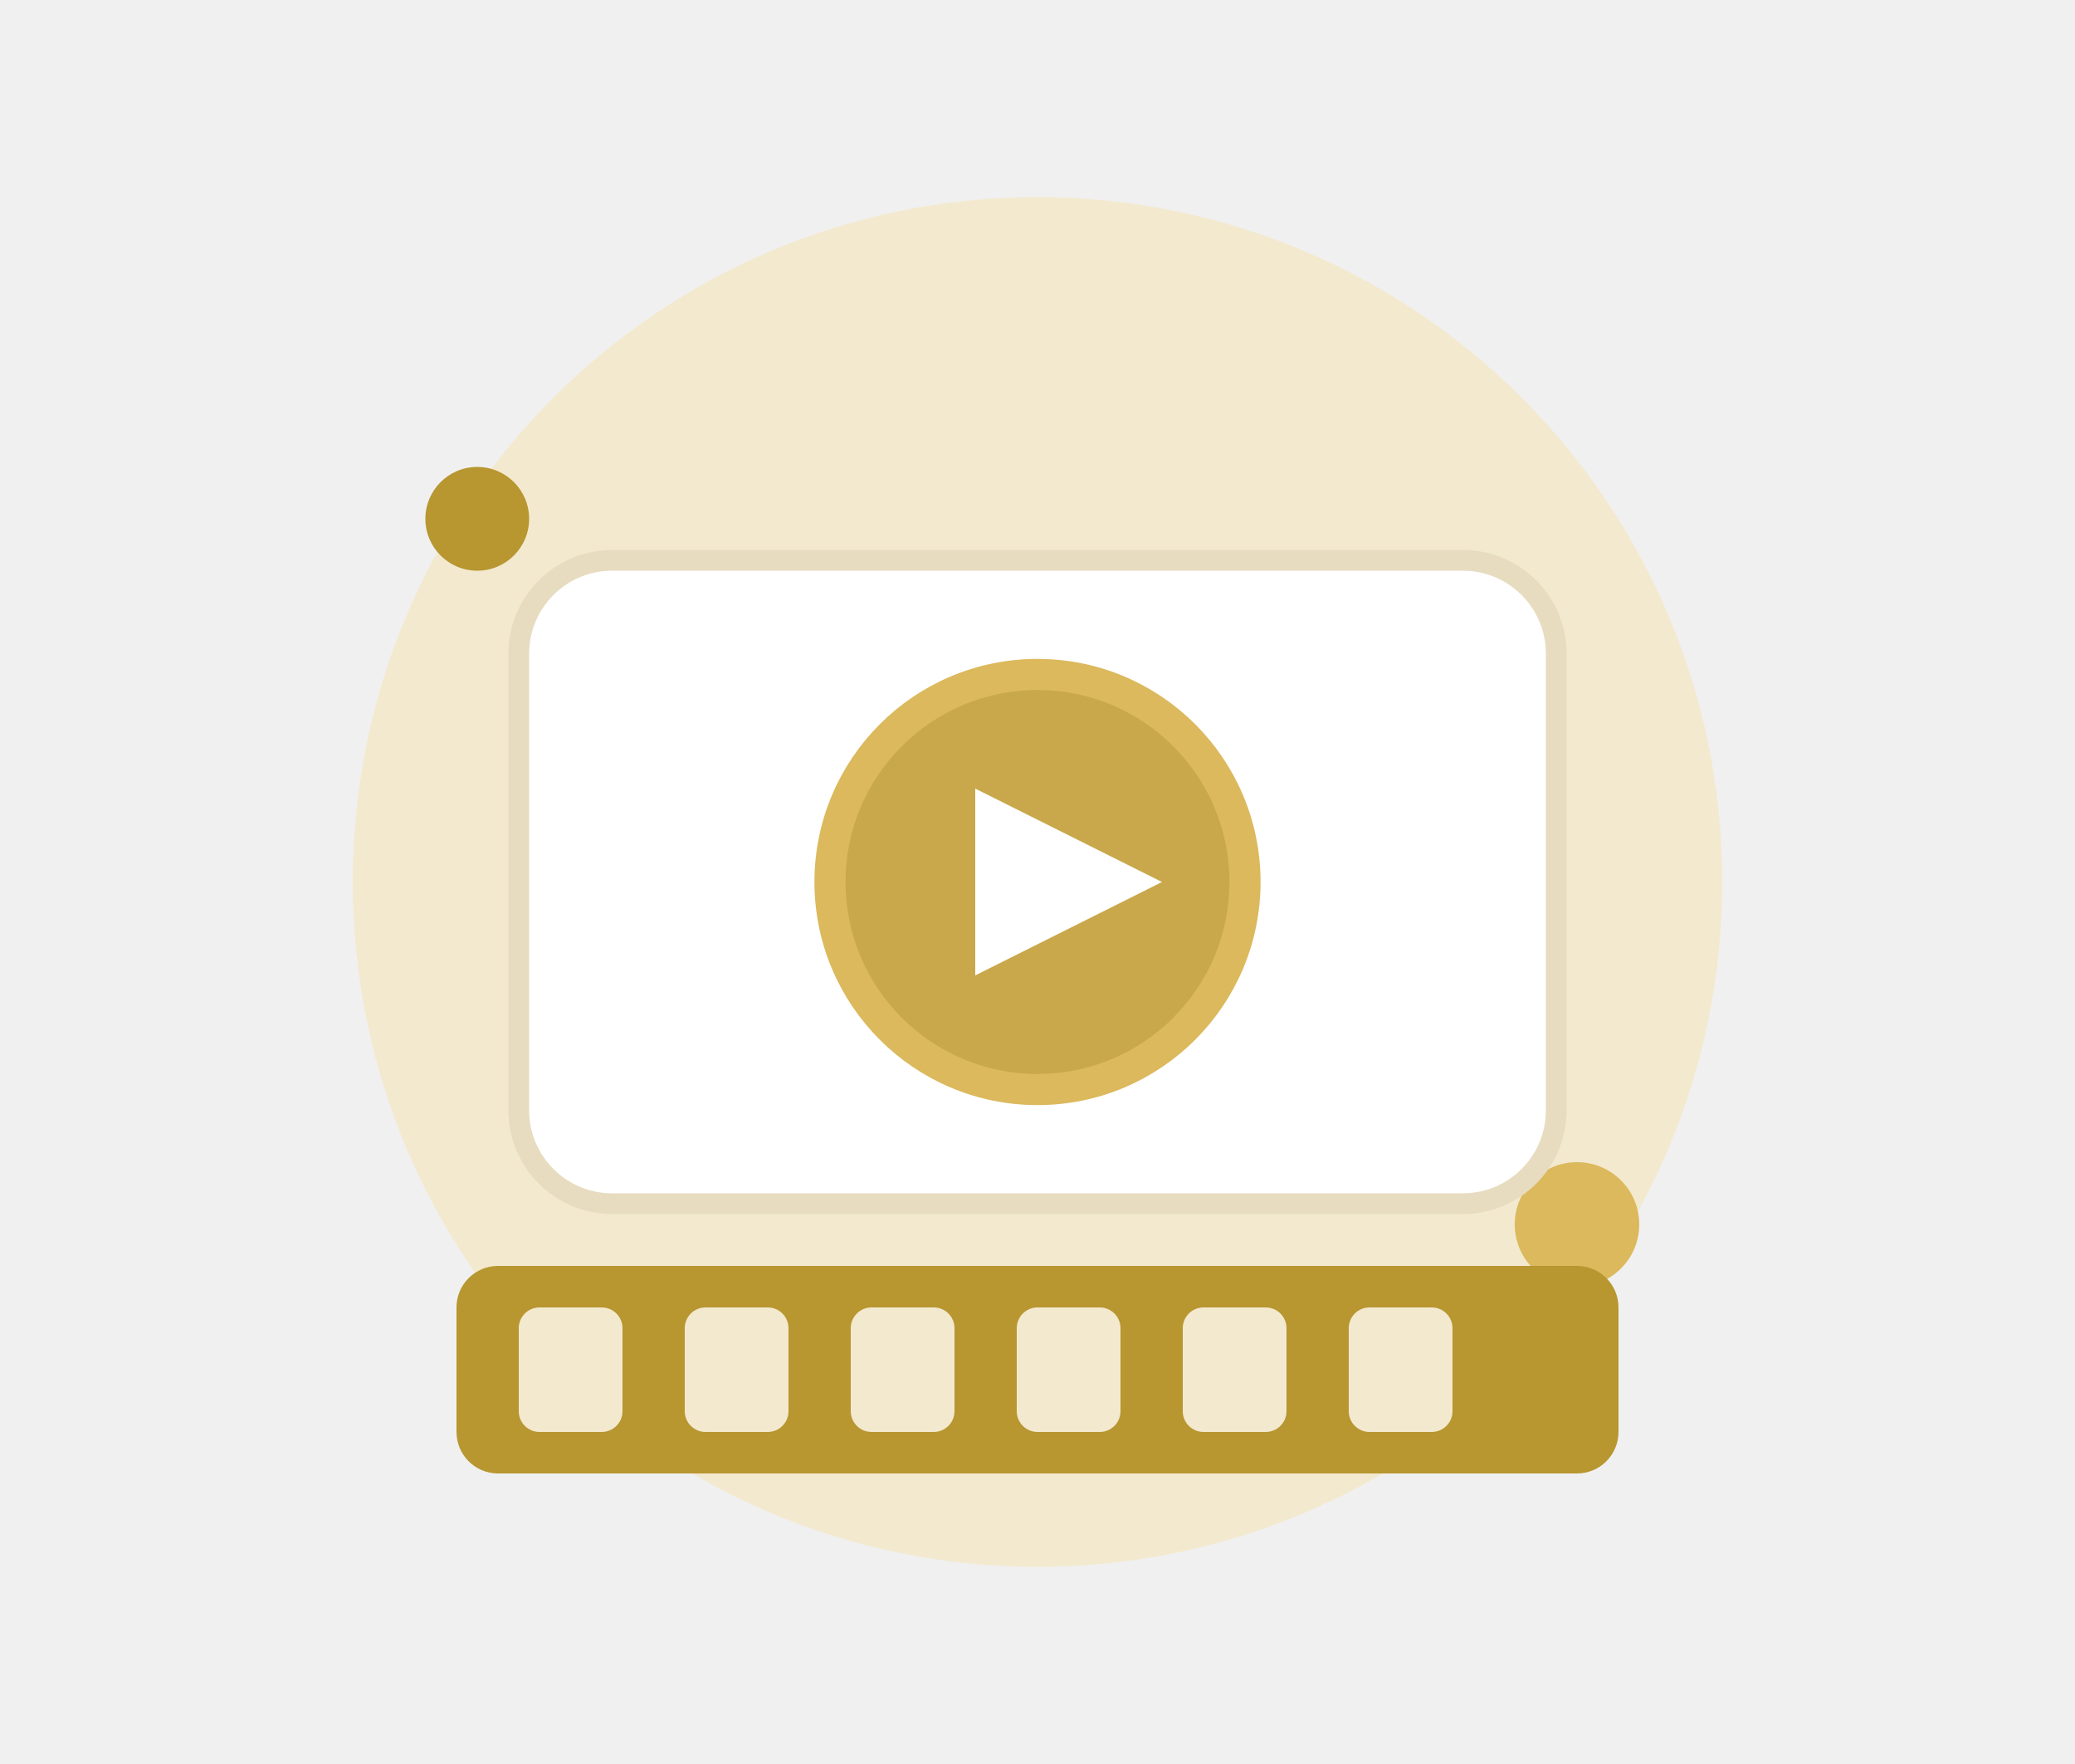
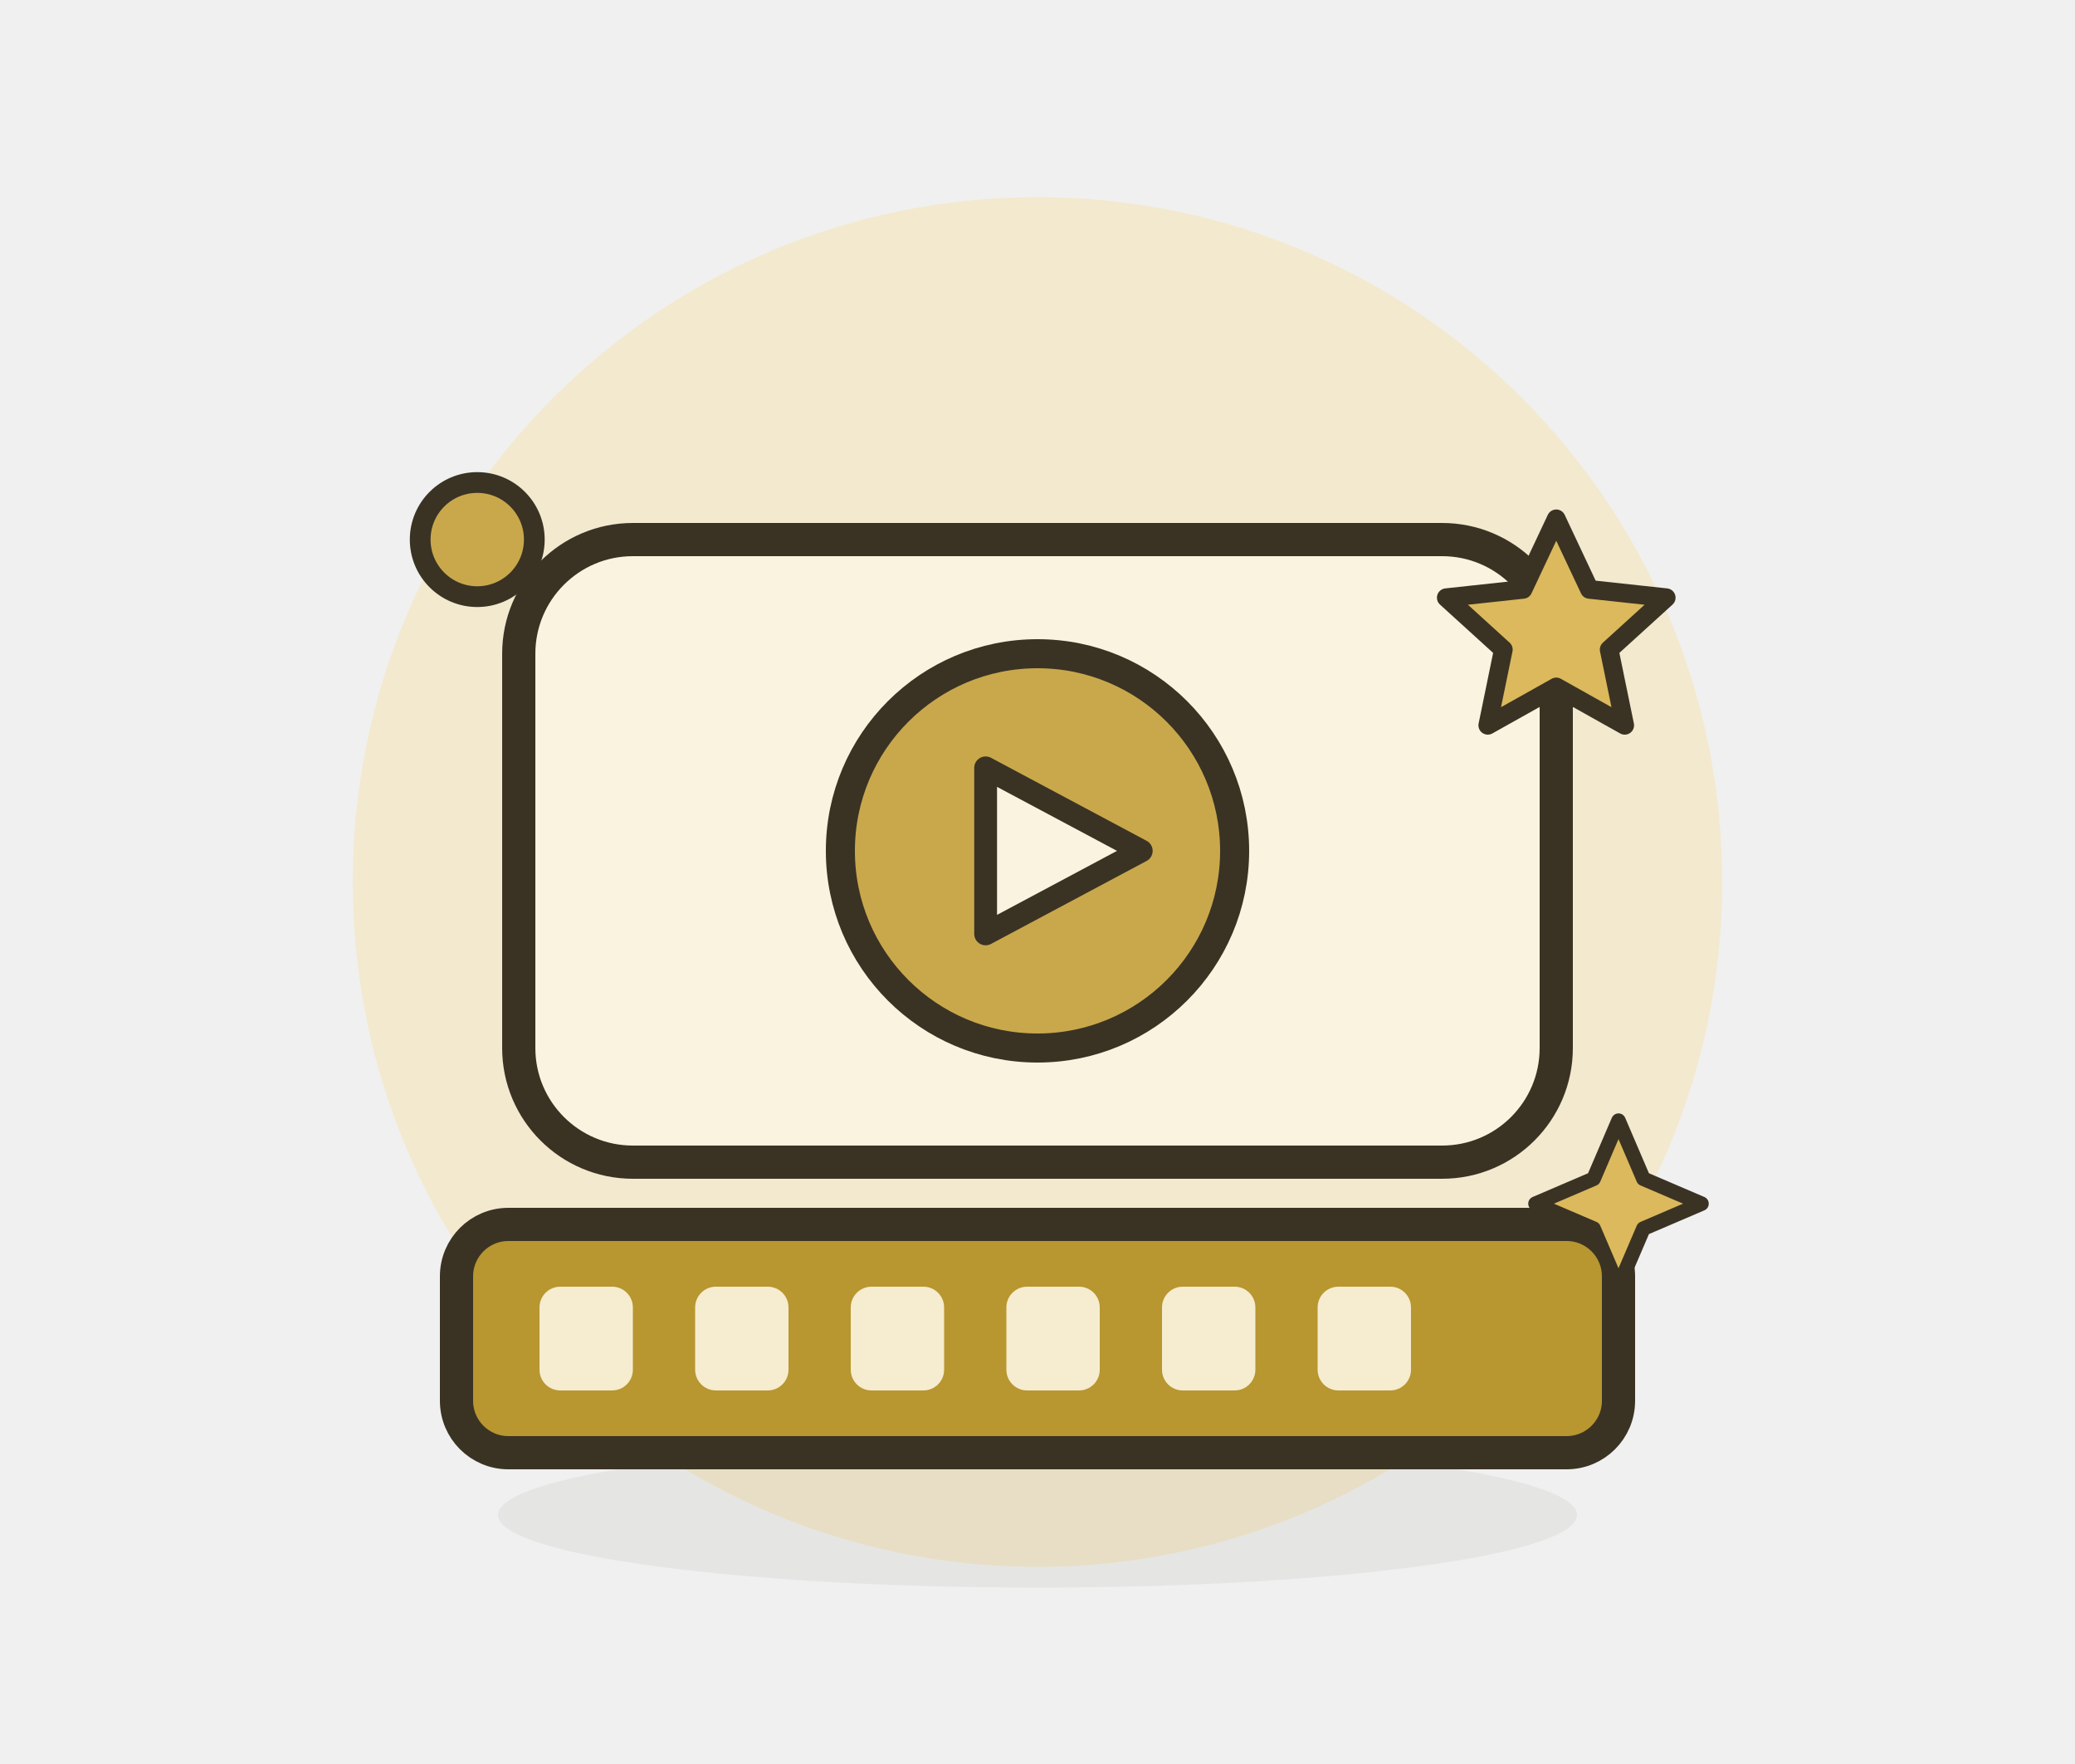
<svg xmlns="http://www.w3.org/2000/svg" viewBox="0 0 200 170" role="img" aria-label="Video editing illustration">
+   <style>
+     .illo-float{animation:illoFloat 3.6s ease-in-out infinite;transform-box:fill-box;transform-origin:center;will-change:transform}
+     .illo-float.f2{animation-duration:4.4s;animation-delay:-.9s}
+     .illo-float.f3{animation-duration:3.1s;animation-delay:-1.7s}
+     .illo-spin{animation:illoSpin 5s ease-in-out infinite;transform-box:fill-box;transform-origin:center;will-change:transform}
+     @keyframes illoFloat{0%,100%{transform:translateY(0)}50%{transform:translateY(-7px)}}
+     @keyframes illoSpin{0%,100%{transform:rotate(-9deg)}50%{transform:rotate(9deg)}}
+     @media (prefers-reduced-motion:reduce){.illo-float,.illo-spin{animation:none!important}}
+   </style>
  <circle cx="100" cy="85" r="66" fill="#f3e9cf" />
-   <circle cx="152" cy="118" r="6" fill="#dbb95c" />
-   <circle cx="46" cy="50" r="5" fill="#b89630" />
-   <rect x="50" y="54" width="100" height="62" rx="9" fill="#ffffff" stroke="#e7dcc0" stroke-width="2" />
-   <rect x="50" y="54" width="100" height="62" rx="9" fill="none" />
-   <circle cx="100" cy="85" r="20" fill="#c9a84c" />
-   <circle cx="100" cy="85" r="20" fill="none" stroke="#dbb95c" stroke-width="3" />
-   <path d="M94 76 L112 85 L94 94 Z" fill="#ffffff" />
-   <rect x="44" y="122" width="112" height="20" rx="4" fill="#b89630" />
-   <rect x="50" y="126" width="10" height="12" rx="2" fill="#f3e9cf" />
-   <rect x="66" y="126" width="10" height="12" rx="2" fill="#f3e9cf" />
-   <rect x="82" y="126" width="10" height="12" rx="2" fill="#f3e9cf" />
-   <rect x="98" y="126" width="10" height="12" rx="2" fill="#f3e9cf" />
-   <rect x="114" y="126" width="10" height="12" rx="2" fill="#f3e9cf" />
-   <rect x="130" y="126" width="10" height="12" rx="2" fill="#f3e9cf" />
+   <ellipse cx="100" cy="146" rx="52" ry="7" fill="#3a3324" opacity="0.06" />
+   <rect x="50" y="52" width="100" height="60" rx="11" fill="#faf3e0" stroke="#3a3324" stroke-width="3.2" />
+   <circle cx="100" cy="82" r="19" fill="#c9a84c" stroke="#3a3324" stroke-width="2.8" />
+   <path d="M95 74 L110 82 L95 90 Z" fill="#faf3e0" stroke="#3a3324" stroke-width="2.2" stroke-linejoin="round" />
+   <rect x="44" y="118" width="112" height="22" rx="5" fill="#b89630" stroke="#3a3324" stroke-width="3.2" />
+   <rect x="52" y="124" width="9" height="10" rx="2" fill="#f6eccf" />
+   <rect x="67" y="124" width="9" height="10" rx="2" fill="#f6eccf" />
+   <rect x="82" y="124" width="9" height="10" rx="2" fill="#f6eccf" />
+   <rect x="97" y="124" width="9" height="10" rx="2" fill="#f6eccf" />
+   <rect x="112" y="124" width="9" height="10" rx="2" fill="#f6eccf" />
+   <rect x="127" y="124" width="9" height="10" rx="2" fill="#f6eccf" />
+   <g class="illo-spin">
+     <path d="M150 50 l3.2 6.8 7.4 0.8 -5.5 5 1.5 7.3 -6.6 -3.7 -6.6 3.7 1.5 -7.3 -5.5 -5 7.4 -0.8 z" fill="#dbb95c" stroke="#3a3324" stroke-width="1.8" stroke-linejoin="round" />
+   </g>
+   <g class="illo-float f2">
+     <circle cx="46" cy="52" r="5.5" fill="#c9a84c" stroke="#3a3324" stroke-width="2" />
+   </g>
+   <g class="illo-float f3">
+     <path d="M156 108 l2.4 5.6 5.6 2.4 -5.6 2.4 -2.4 5.6 -2.4 -5.6 -5.6 -2.4 5.6 -2.4 z" fill="#dbb95c" stroke="#3a3324" stroke-width="1.4" stroke-linejoin="round" />
+   </g>
</svg>
